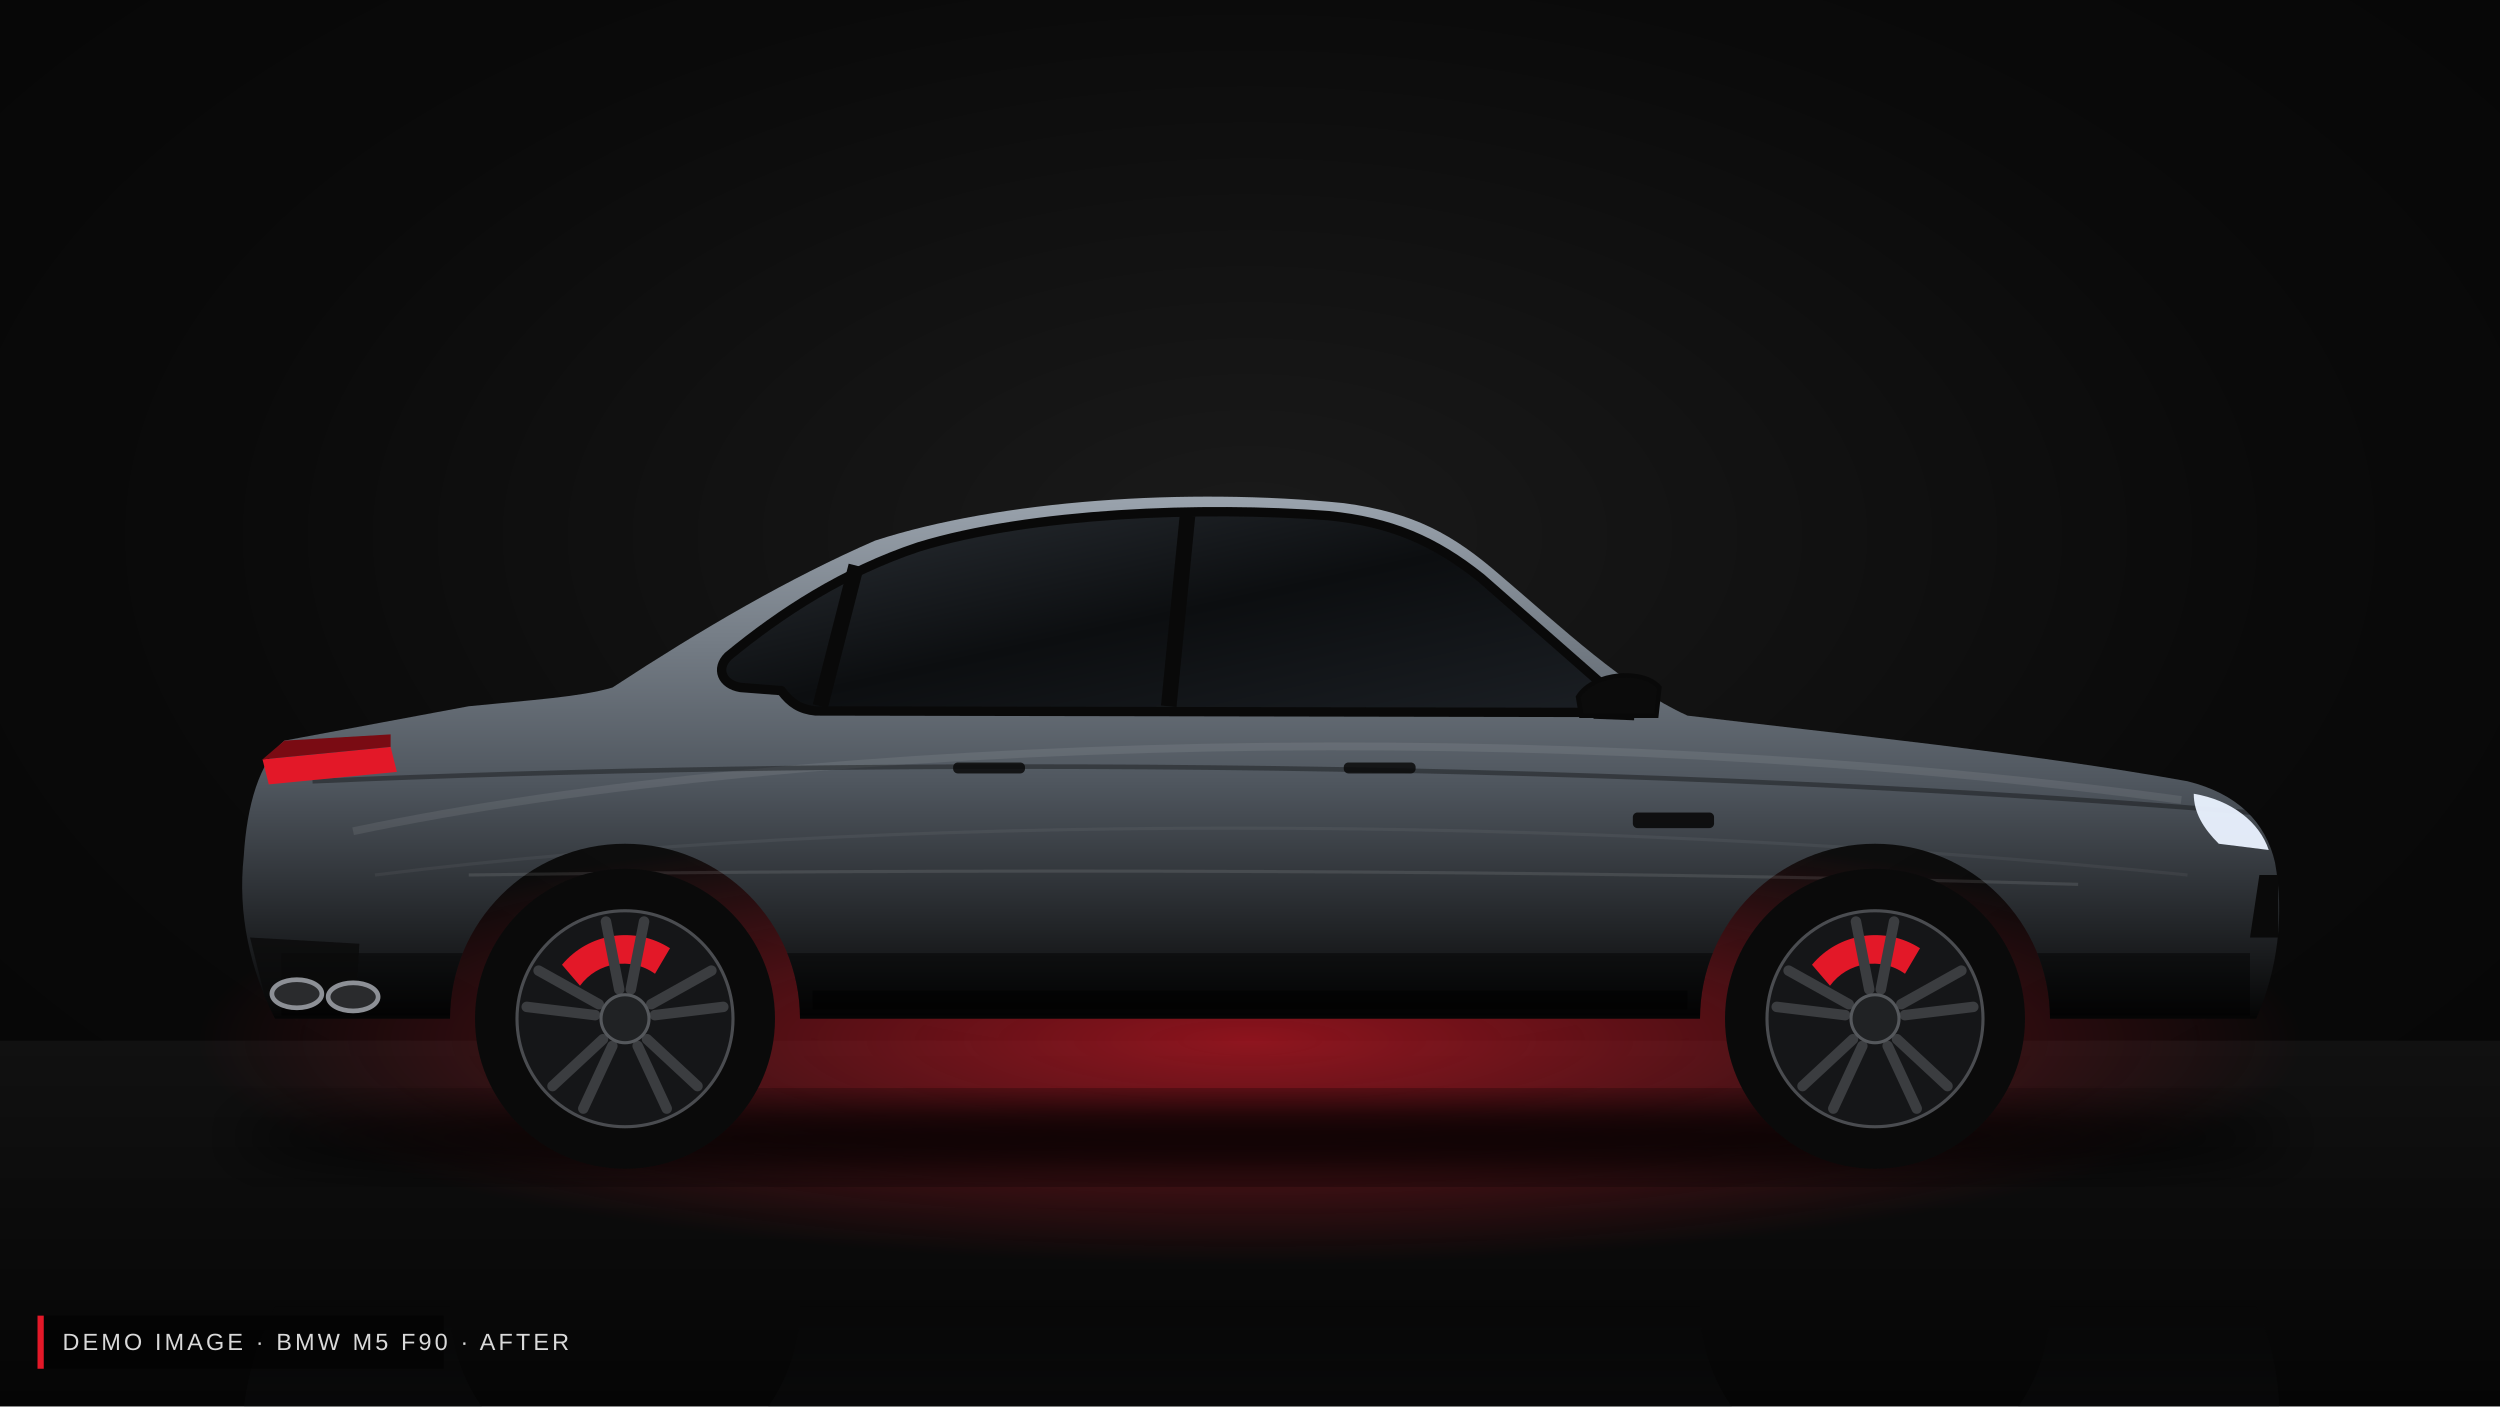
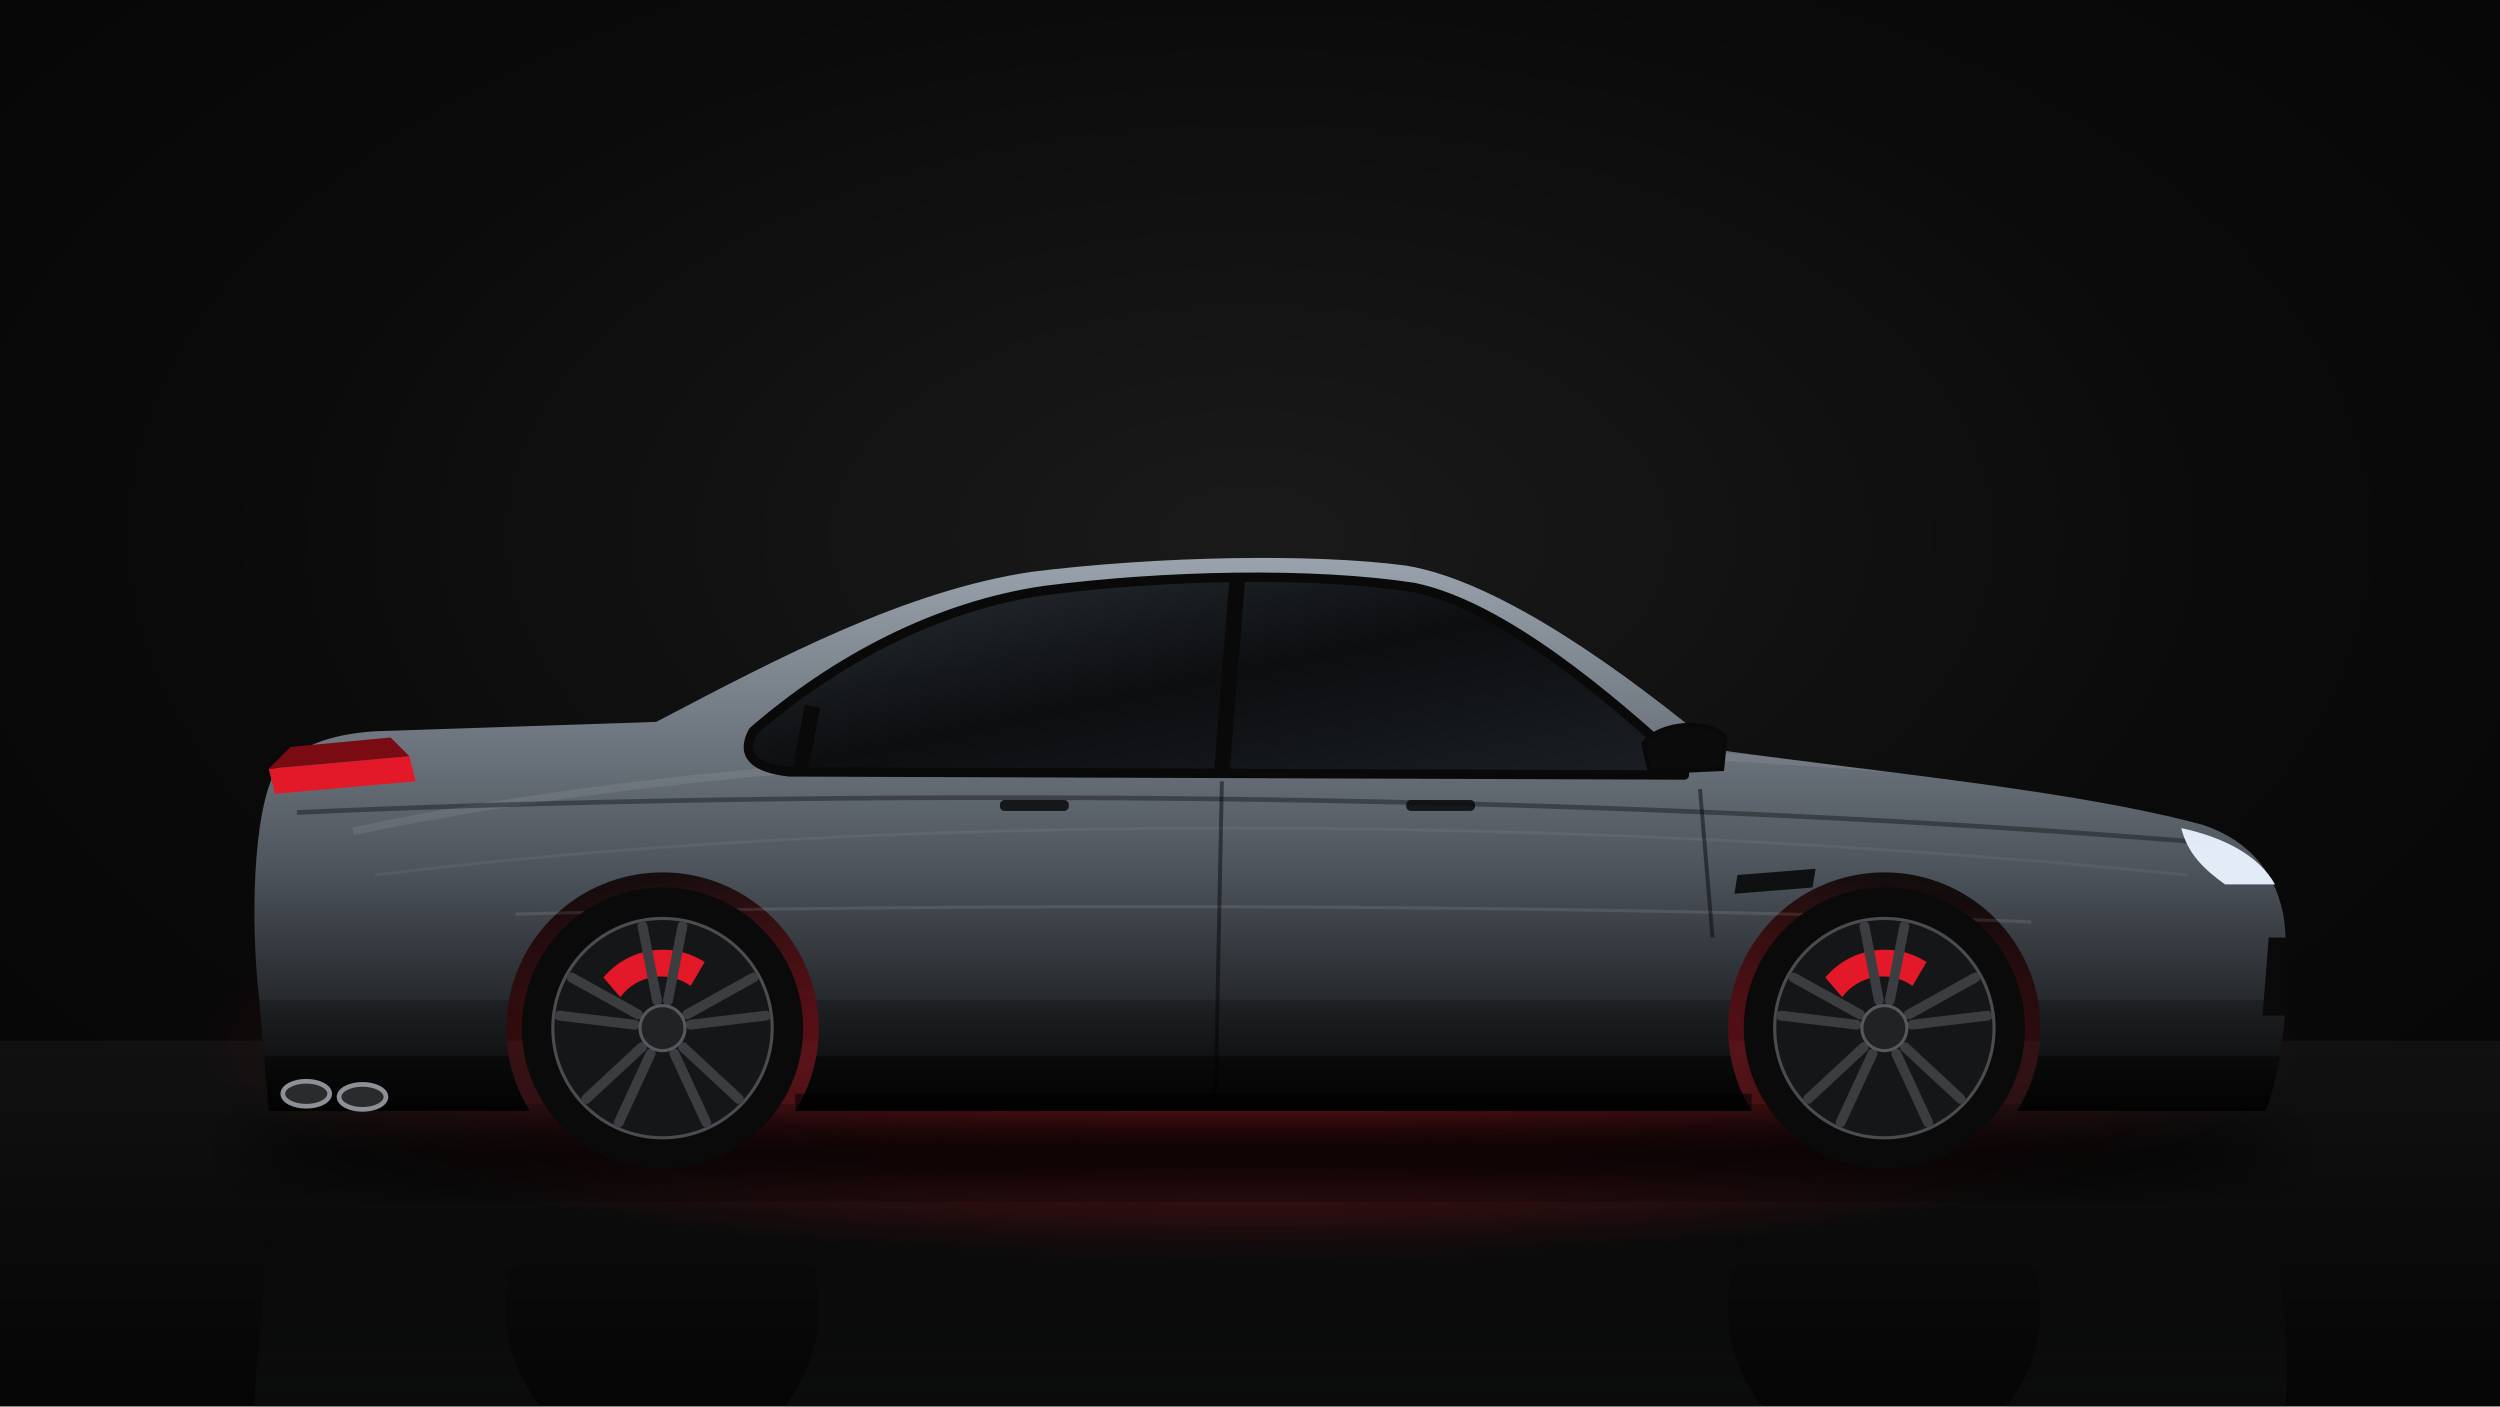
<svg xmlns="http://www.w3.org/2000/svg" viewBox="0 0 1600 900" width="1600" height="900">
  <defs>
    <radialGradient id="bg" cx="50%" cy="38%" r="75%">
      <stop offset="0" stop-color="#1a1a1a" />
      <stop offset=".55" stop-color="#0a0a0a" />
      <stop offset="1" stop-color="#050505" />
    </radialGradient>
    <radialGradient id="redglow" cx="50%" cy="50%" r="50%">
      <stop offset="0" stop-color="#E31828" stop-opacity="0.6" />
      <stop offset="1" stop-color="#E31828" stop-opacity="0" />
    </radialGradient>
    <linearGradient id="paint" x1="0" y1="0" x2="0" y2="1">
      <stop offset="0" stop-color="#9aa3ad" />
      <stop offset=".55" stop-color="#4f565e" />
      <stop offset="1" stop-color="#050505" />
    </linearGradient>
    <linearGradient id="glass" x1="0" y1="0" x2="1" y2="1">
      <stop offset="0" stop-color="#2b3036" />
      <stop offset=".5" stop-color="#0c0e10" />
      <stop offset="1" stop-color="#1b1f24" />
    </linearGradient>
    <linearGradient id="floor" x1="0" y1="0" x2="0" y2="1">
      <stop offset="0" stop-color="#111" />
      <stop offset="1" stop-color="#050505" />
    </linearGradient>
    <clipPath id="bodyclip">
-       <path d="M176,652 C160,620 152,585 156,548 C158,515 166,488 182,474 L300,452 C340,448 372,446 392,440 C450,402 505,370 560,346 C640,320 760,312 860,322 C905,328 930,342 960,368 C1000,402 1040,440 1080,458 C1180,470 1300,482 1400,500 C1432,508 1450,526 1456,552 C1462,585 1458,620 1444,652 L1312,652 A112,112 0 0 0 1088,652 L512,652 A112,112 0 0 0 288,652 Z" />
+       <path d="M172,711 L166,640 C160,590 162,520 176,494 C190,478 210,470 240,468 L420,462 C500,420 580,378 660,366 C740,356 840,354 900,362 C960,372 1040,430 1100,480 C1200,494 1330,506 1410,528 C1440,538 1458,560 1462,590 C1466,630 1462,680 1450,711 L1291,711 A100,100 0 1 0 1121,711 L509,711 A100,100 0 1 0 339,711 Z" />
    </clipPath>
    <filter id="blur">
      <feGaussianBlur stdDeviation="18" />
    </filter>
  </defs>
  <rect width="1600" height="900" fill="url(#bg)" />
  <rect y="666" width="1600" height="234" fill="url(#floor)" />
  <ellipse cx="800" cy="666" rx="672" ry="144" fill="url(#redglow)" />
  <g transform="translate(0.0,0.0) scale(1)">
-     <ellipse cx="808" cy="728" rx="660" ry="26" fill="#000" opacity=".9" filter="url(#blur)" />
-     <path d="M176,652 C160,620 152,585 156,548 C158,515 166,488 182,474 L300,452 C340,448 372,446 392,440 C450,402 505,370 560,346 C640,320 760,312 860,322 C905,328 930,342 960,368 C1000,402 1040,440 1080,458 C1180,470 1300,482 1400,500 C1432,508 1450,526 1456,552 C1462,585 1458,620 1444,652 L1312,652 A112,112 0 0 0 1088,652 L512,652 A112,112 0 0 0 288,652 Z" fill="url(#paint)" />
+     <ellipse cx="808" cy="738" rx="660" ry="26" fill="#000" opacity=".9" filter="url(#blur)" />
+     <path d="M172,711 L166,640 C160,590 162,520 176,494 C190,478 210,470 240,468 L420,462 C500,420 580,378 660,366 C740,356 840,354 900,362 C960,372 1040,430 1100,480 C1200,494 1330,506 1410,528 C1440,538 1458,560 1462,590 C1466,630 1462,680 1450,711 L1291,711 A100,100 0 1 0 1121,711 L509,711 A100,100 0 1 0 339,711 Z" fill="url(#paint)" />
    <g clip-path="url(#bodyclip)">
      <path d="M226,532 C520,470 1000,458 1396,512" stroke="#fff" stroke-width="5" fill="none" opacity="0.08" />
      <path d="M240,560 C560,520 1000,520 1400,560" stroke="#fff" stroke-width="2" fill="none" opacity="0.048" />
-       <rect x="180" y="610" width="1260" height="40" fill="#000" opacity=".45" />
+       <rect x="150" y="676" width="1330" height="40" fill="#000" opacity=".55" />
+       <rect x="150" y="640" width="1330" height="36" fill="#000" opacity=".2" />
    </g>
-     <path d="M1046,456 L948,370 C918,346 890,334 850,330 C770,324 660,328 588,350 C540,366 500,392 466,420 C458,428 462,438 474,440 L500,442 C506,450 512,454 522,455 Z" fill="url(#glass)" stroke="#090909" stroke-width="6" stroke-linejoin="round" />
-     <path d="M760,330 L748,452" stroke="#090909" stroke-width="10" />
-     <path d="M1046,456 L1020,455" stroke="#090909" stroke-width="10" />
-     <path d="M548,362 L525,452" stroke="#090909" stroke-width="10" />
-     <path d="M200,500 C520,486 1000,484 1440,520" stroke="#000" stroke-width="3" fill="none" opacity=".35" />
-     <path d="M300,560 C600,556 1000,556 1330,566" stroke="#fff" stroke-width="2" fill="none" opacity=".10" />
-     <rect x="1045" y="520" width="52" height="10" rx="3" fill="#090909" opacity=".9" />
-     <path d="M1010,446 C1020,430 1052,428 1062,440 L1060,458 L1012,458 Z" fill="#0b0b0b" stroke="#090909" stroke-width="3" />
-     <rect x="860" y="488" width="46" height="7" rx="3" fill="#090909" opacity=".85" />
-     <rect x="610" y="488" width="46" height="7" rx="3" fill="#090909" opacity=".85" />
-     <path d="M1404,508 C1428,512 1446,526 1452,544 L1420,540 C1410,530 1404,520 1404,508 Z" fill="#eaf2ff" opacity=".95" />
-     <path d="M1446,560 L1458,560 L1458,600 L1440,600 Z" fill="#0a0a0a" />
-     <path d="M168,486 L250,478 L254,494 L172,502 Z" fill="#E31828" />
-     <path d="M168,486 L182,474 L250,470 L250,478 Z" fill="#7a0b13" />
-     <path d="M160,600 L230,604 L228,640 L170,640 Z" fill="#0a0a0a" opacity=".8" />
-     <path d="M520,640 L1080,640" stroke="#000" stroke-width="12" opacity=".5" />
-     <ellipse cx="190" cy="636" rx="16" ry="9" fill="#2a2b2d" stroke="#8d9096" stroke-width="3" />
-     <ellipse cx="226" cy="638" rx="16" ry="9" fill="#2a2b2d" stroke="#8d9096" stroke-width="3" />
+     <path d="M1078,490 C1030,446 962,388 905,376 C840,366 745,368 668,378 C600,388 535,422 482,468 Q470,490 505,494 L1078,496 Z" fill="url(#glass)" stroke="#090909" stroke-width="6" stroke-linejoin="round" />
+     <path d="M792,369 L782,494" stroke="#090909" stroke-width="10" />
+     <path d="M520,452 L512,494" stroke="#090909" stroke-width="10" />
+     <path d="M190,520 C520,505 1000,505 1420,540" stroke="#000" stroke-width="3" fill="none" opacity=".35" />
+     <path d="M330,585 C600,578 1000,578 1300,590" stroke="#fff" stroke-width="2" fill="none" opacity=".10" />
+     <path d="M782,500 L778,700 M1088,505 L1096,600" stroke="#000" stroke-width="2.5" opacity=".45" />
+     <path d="M1112,560 L1162,556 L1160,568 L1110,572 Z" fill="#090909" opacity=".9" />
+     <path d="M1052,476 C1062,462 1094,460 1104,472 L1102,492 L1056,494 Z" fill="#0b0b0b" stroke="#090909" stroke-width="3" />
+     <rect x="900" y="512" width="44" height="7" rx="3" fill="#090909" opacity=".85" />
+     <rect x="640" y="512" width="44" height="7" rx="3" fill="#090909" opacity=".85" />
+     <path d="M1396,530 C1424,536 1446,548 1456,566 L1424,566 C1410,556 1400,546 1396,530 Z" fill="#eaf2ff" opacity=".95" />
+     <path d="M1452,600 L1464,600 L1464,650 L1448,650 Z" fill="#0a0a0a" />
+     <path d="M172,492 L262,484 L266,500 L176,508 Z" fill="#E31828" />
+     <path d="M172,492 L186,478 L250,472 L262,484 Z" fill="#7a0b13" />
+     <path d="M509,700 L1121,700 L1121,711 L509,711 Z" fill="#000" opacity=".55" />
+     <ellipse cx="196" cy="700" rx="15" ry="8" fill="#2a2b2d" stroke="#8d9096" stroke-width="3" />
+     <ellipse cx="232" cy="702" rx="15" ry="8" fill="#2a2b2d" stroke="#8d9096" stroke-width="3" />
    <g>
-       <circle cx="400" cy="652" r="96" fill="#0a0a0a" />
-       <circle cx="400" cy="652" r="69.12" fill="#151618" stroke="#4a4c50" stroke-width="2" />
-       <path d="M359.68,617.44 A52.8,52.8 0 0 1 428.8,606.88 L419.2,623.2 A34.56,34.56 0 0 0 371.2,630.88 Z" fill="#E31828" />
-       <line x1="419.1" y1="649.7" x2="462.9" y2="644.4" stroke="#3b3d40" stroke-width="6.7" stroke-linecap="round" />
-       <line x1="414.1" y1="665.1" x2="446.4" y2="695.1" stroke="#3b3d40" stroke-width="6.7" stroke-linecap="round" />
-       <line x1="408.1" y1="669.4" x2="426.7" y2="709.5" stroke="#3b3d40" stroke-width="6.7" stroke-linecap="round" />
-       <line x1="391.9" y1="669.4" x2="373.3" y2="709.5" stroke="#3b3d40" stroke-width="6.7" stroke-linecap="round" />
-       <line x1="385.9" y1="665.1" x2="353.6" y2="695.1" stroke="#3b3d40" stroke-width="6.7" stroke-linecap="round" />
-       <line x1="380.9" y1="649.7" x2="337.1" y2="644.4" stroke="#3b3d40" stroke-width="6.7" stroke-linecap="round" />
-       <line x1="383.2" y1="642.7" x2="344.7" y2="621.2" stroke="#3b3d40" stroke-width="6.7" stroke-linecap="round" />
-       <line x1="396.3" y1="633.2" x2="387.8" y2="589.8" stroke="#3b3d40" stroke-width="6.7" stroke-linecap="round" />
-       <line x1="403.7" y1="633.2" x2="412.2" y2="589.8" stroke="#3b3d40" stroke-width="6.7" stroke-linecap="round" />
-       <line x1="416.8" y1="642.7" x2="455.3" y2="621.2" stroke="#3b3d40" stroke-width="6.7" stroke-linecap="round" />
-       <circle cx="400" cy="652" r="15.36" fill="#202224" stroke="#55585c" stroke-width="2" />
+       <circle cx="424" cy="658" r="90" fill="#0a0a0a" />
+       <circle cx="424" cy="658" r="70.2" fill="#151618" stroke="#4a4c50" stroke-width="2" />
+       <path d="M386.2,625.6 A49.5,49.5 0 0 1 451,615.7 L442,631 A32.4,32.4 0 0 0 397,638.2 Z" fill="#E31828" />
+       <line x1="441.9" y1="655.8" x2="490.1" y2="650.0" stroke="#3b3d40" stroke-width="6.3" stroke-linecap="round" />
+       <line x1="437.2" y1="670.2" x2="472.8" y2="703.3" stroke="#3b3d40" stroke-width="6.3" stroke-linecap="round" />
+       <line x1="431.6" y1="674.3" x2="452.0" y2="718.4" stroke="#3b3d40" stroke-width="6.3" stroke-linecap="round" />
+       <line x1="416.4" y1="674.3" x2="396.0" y2="718.4" stroke="#3b3d40" stroke-width="6.3" stroke-linecap="round" />
+       <line x1="410.8" y1="670.2" x2="375.2" y2="703.3" stroke="#3b3d40" stroke-width="6.3" stroke-linecap="round" />
+       <line x1="406.1" y1="655.8" x2="357.9" y2="650.0" stroke="#3b3d40" stroke-width="6.3" stroke-linecap="round" />
+       <line x1="408.3" y1="649.2" x2="365.8" y2="625.6" stroke="#3b3d40" stroke-width="6.3" stroke-linecap="round" />
+       <line x1="420.5" y1="640.3" x2="411.2" y2="592.7" stroke="#3b3d40" stroke-width="6.3" stroke-linecap="round" />
+       <line x1="427.5" y1="640.3" x2="436.8" y2="592.7" stroke="#3b3d40" stroke-width="6.3" stroke-linecap="round" />
+       <line x1="439.7" y1="649.2" x2="482.2" y2="625.6" stroke="#3b3d40" stroke-width="6.3" stroke-linecap="round" />
+       <circle cx="424" cy="658" r="14.4" fill="#202224" stroke="#55585c" stroke-width="2" />
    </g>
    <g>
-       <circle cx="1200" cy="652" r="96" fill="#0a0a0a" />
-       <circle cx="1200" cy="652" r="69.12" fill="#151618" stroke="#4a4c50" stroke-width="2" />
-       <path d="M1159.68,617.44 A52.8,52.8 0 0 1 1228.8,606.88 L1219.2,623.2 A34.56,34.56 0 0 0 1171.2,630.88 Z" fill="#E31828" />
-       <line x1="1219.1" y1="649.7" x2="1262.9" y2="644.4" stroke="#3b3d40" stroke-width="6.7" stroke-linecap="round" />
-       <line x1="1214.1" y1="665.1" x2="1246.4" y2="695.1" stroke="#3b3d40" stroke-width="6.7" stroke-linecap="round" />
-       <line x1="1208.1" y1="669.4" x2="1226.7" y2="709.5" stroke="#3b3d40" stroke-width="6.7" stroke-linecap="round" />
-       <line x1="1191.9" y1="669.4" x2="1173.3" y2="709.5" stroke="#3b3d40" stroke-width="6.7" stroke-linecap="round" />
-       <line x1="1185.9" y1="665.1" x2="1153.6" y2="695.1" stroke="#3b3d40" stroke-width="6.7" stroke-linecap="round" />
-       <line x1="1180.9" y1="649.7" x2="1137.1" y2="644.4" stroke="#3b3d40" stroke-width="6.7" stroke-linecap="round" />
-       <line x1="1183.2" y1="642.7" x2="1144.7" y2="621.2" stroke="#3b3d40" stroke-width="6.7" stroke-linecap="round" />
-       <line x1="1196.3" y1="633.2" x2="1187.8" y2="589.8" stroke="#3b3d40" stroke-width="6.7" stroke-linecap="round" />
-       <line x1="1203.7" y1="633.2" x2="1212.2" y2="589.8" stroke="#3b3d40" stroke-width="6.7" stroke-linecap="round" />
-       <line x1="1216.8" y1="642.7" x2="1255.3" y2="621.2" stroke="#3b3d40" stroke-width="6.7" stroke-linecap="round" />
-       <circle cx="1200" cy="652" r="15.36" fill="#202224" stroke="#55585c" stroke-width="2" />
+       <circle cx="1206" cy="658" r="90" fill="#0a0a0a" />
+       <circle cx="1206" cy="658" r="70.2" fill="#151618" stroke="#4a4c50" stroke-width="2" />
+       <path d="M1168.2,625.6 A49.5,49.5 0 0 1 1233,615.7 L1224,631 A32.4,32.4 0 0 0 1179,638.2 Z" fill="#E31828" />
+       <line x1="1223.9" y1="655.8" x2="1272.1" y2="650.0" stroke="#3b3d40" stroke-width="6.3" stroke-linecap="round" />
+       <line x1="1219.2" y1="670.2" x2="1254.8" y2="703.3" stroke="#3b3d40" stroke-width="6.3" stroke-linecap="round" />
+       <line x1="1213.6" y1="674.3" x2="1234.0" y2="718.4" stroke="#3b3d40" stroke-width="6.3" stroke-linecap="round" />
+       <line x1="1198.4" y1="674.3" x2="1178.0" y2="718.4" stroke="#3b3d40" stroke-width="6.3" stroke-linecap="round" />
+       <line x1="1192.8" y1="670.2" x2="1157.2" y2="703.3" stroke="#3b3d40" stroke-width="6.3" stroke-linecap="round" />
+       <line x1="1188.1" y1="655.8" x2="1139.9" y2="650.0" stroke="#3b3d40" stroke-width="6.3" stroke-linecap="round" />
+       <line x1="1190.3" y1="649.2" x2="1147.8" y2="625.6" stroke="#3b3d40" stroke-width="6.3" stroke-linecap="round" />
+       <line x1="1202.5" y1="640.3" x2="1193.2" y2="592.7" stroke="#3b3d40" stroke-width="6.3" stroke-linecap="round" />
+       <line x1="1209.5" y1="640.3" x2="1218.8" y2="592.7" stroke="#3b3d40" stroke-width="6.3" stroke-linecap="round" />
+       <line x1="1221.7" y1="649.2" x2="1264.2" y2="625.6" stroke="#3b3d40" stroke-width="6.3" stroke-linecap="round" />
+       <circle cx="1206" cy="658" r="14.4" fill="#202224" stroke="#55585c" stroke-width="2" />
    </g>
-     <g opacity=".12" transform="translate(0,1488) scale(1,-1)">
-       <path d="M176,652 C160,620 152,585 156,548 C158,515 166,488 182,474 L300,452 C340,448 372,446 392,440 C450,402 505,370 560,346 C640,320 760,312 860,322 C905,328 930,342 960,368 C1000,402 1040,440 1080,458 C1180,470 1300,482 1400,500 C1432,508 1450,526 1456,552 C1462,585 1458,620 1444,652 L1312,652 A112,112 0 0 0 1088,652 L512,652 A112,112 0 0 0 288,652 Z" fill="url(#paint)" />
+     <g opacity=".12" transform="translate(0,1496) scale(1,-1)">
+       <path d="M172,711 L166,640 C160,590 162,520 176,494 C190,478 210,470 240,468 L420,462 C500,420 580,378 660,366 C740,356 840,354 900,362 C960,372 1040,430 1100,480 C1200,494 1330,506 1410,528 C1440,538 1458,560 1462,590 C1466,630 1462,680 1450,711 L1291,711 A100,100 0 1 0 1121,711 L509,711 A100,100 0 1 0 339,711 Z" fill="url(#paint)" />
    </g>
  </g>
-   <g font-family="Arial, Helvetica, sans-serif" fill="#fff">
-     <rect x="24" y="842" width="260" height="34" fill="#000" opacity=".55" />
-     <rect x="24" y="842" width="4" height="34" fill="#E31828" />
-     <text x="40" y="864" font-size="15" letter-spacing="2" opacity=".85">DEMO IMAGE · BMW M5 F90 · AFTER</text>
-   </g>
</svg>
